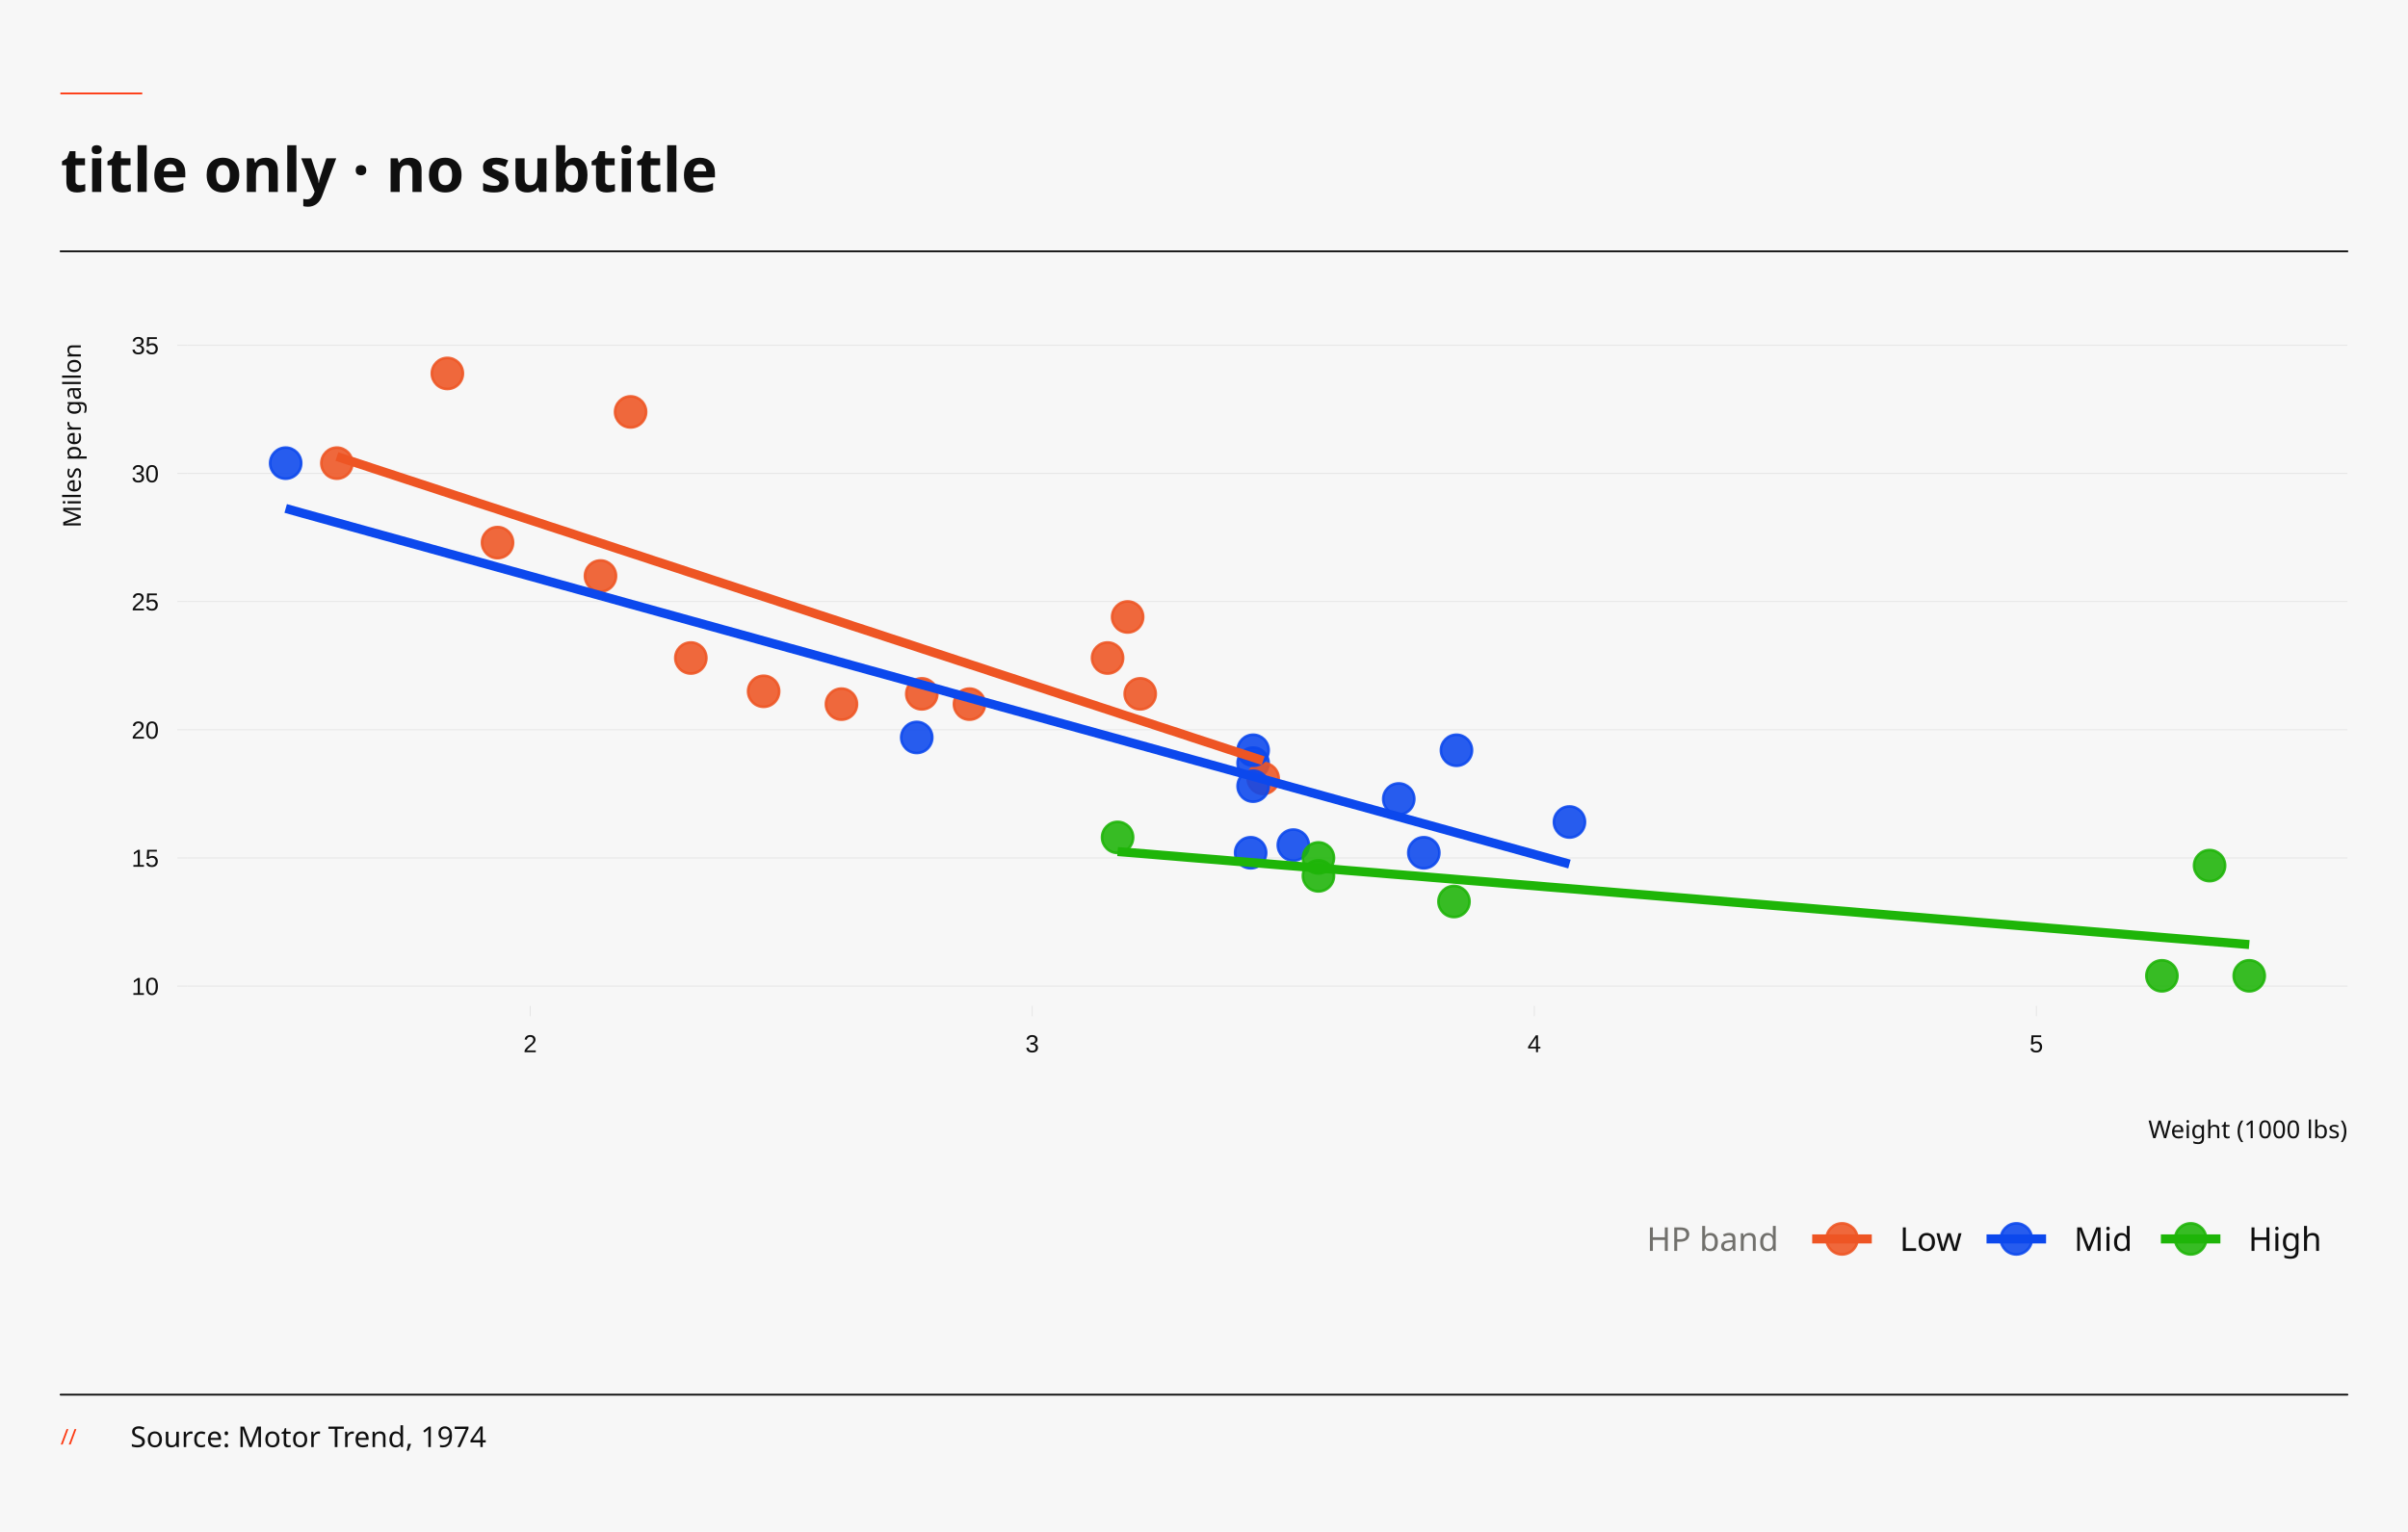
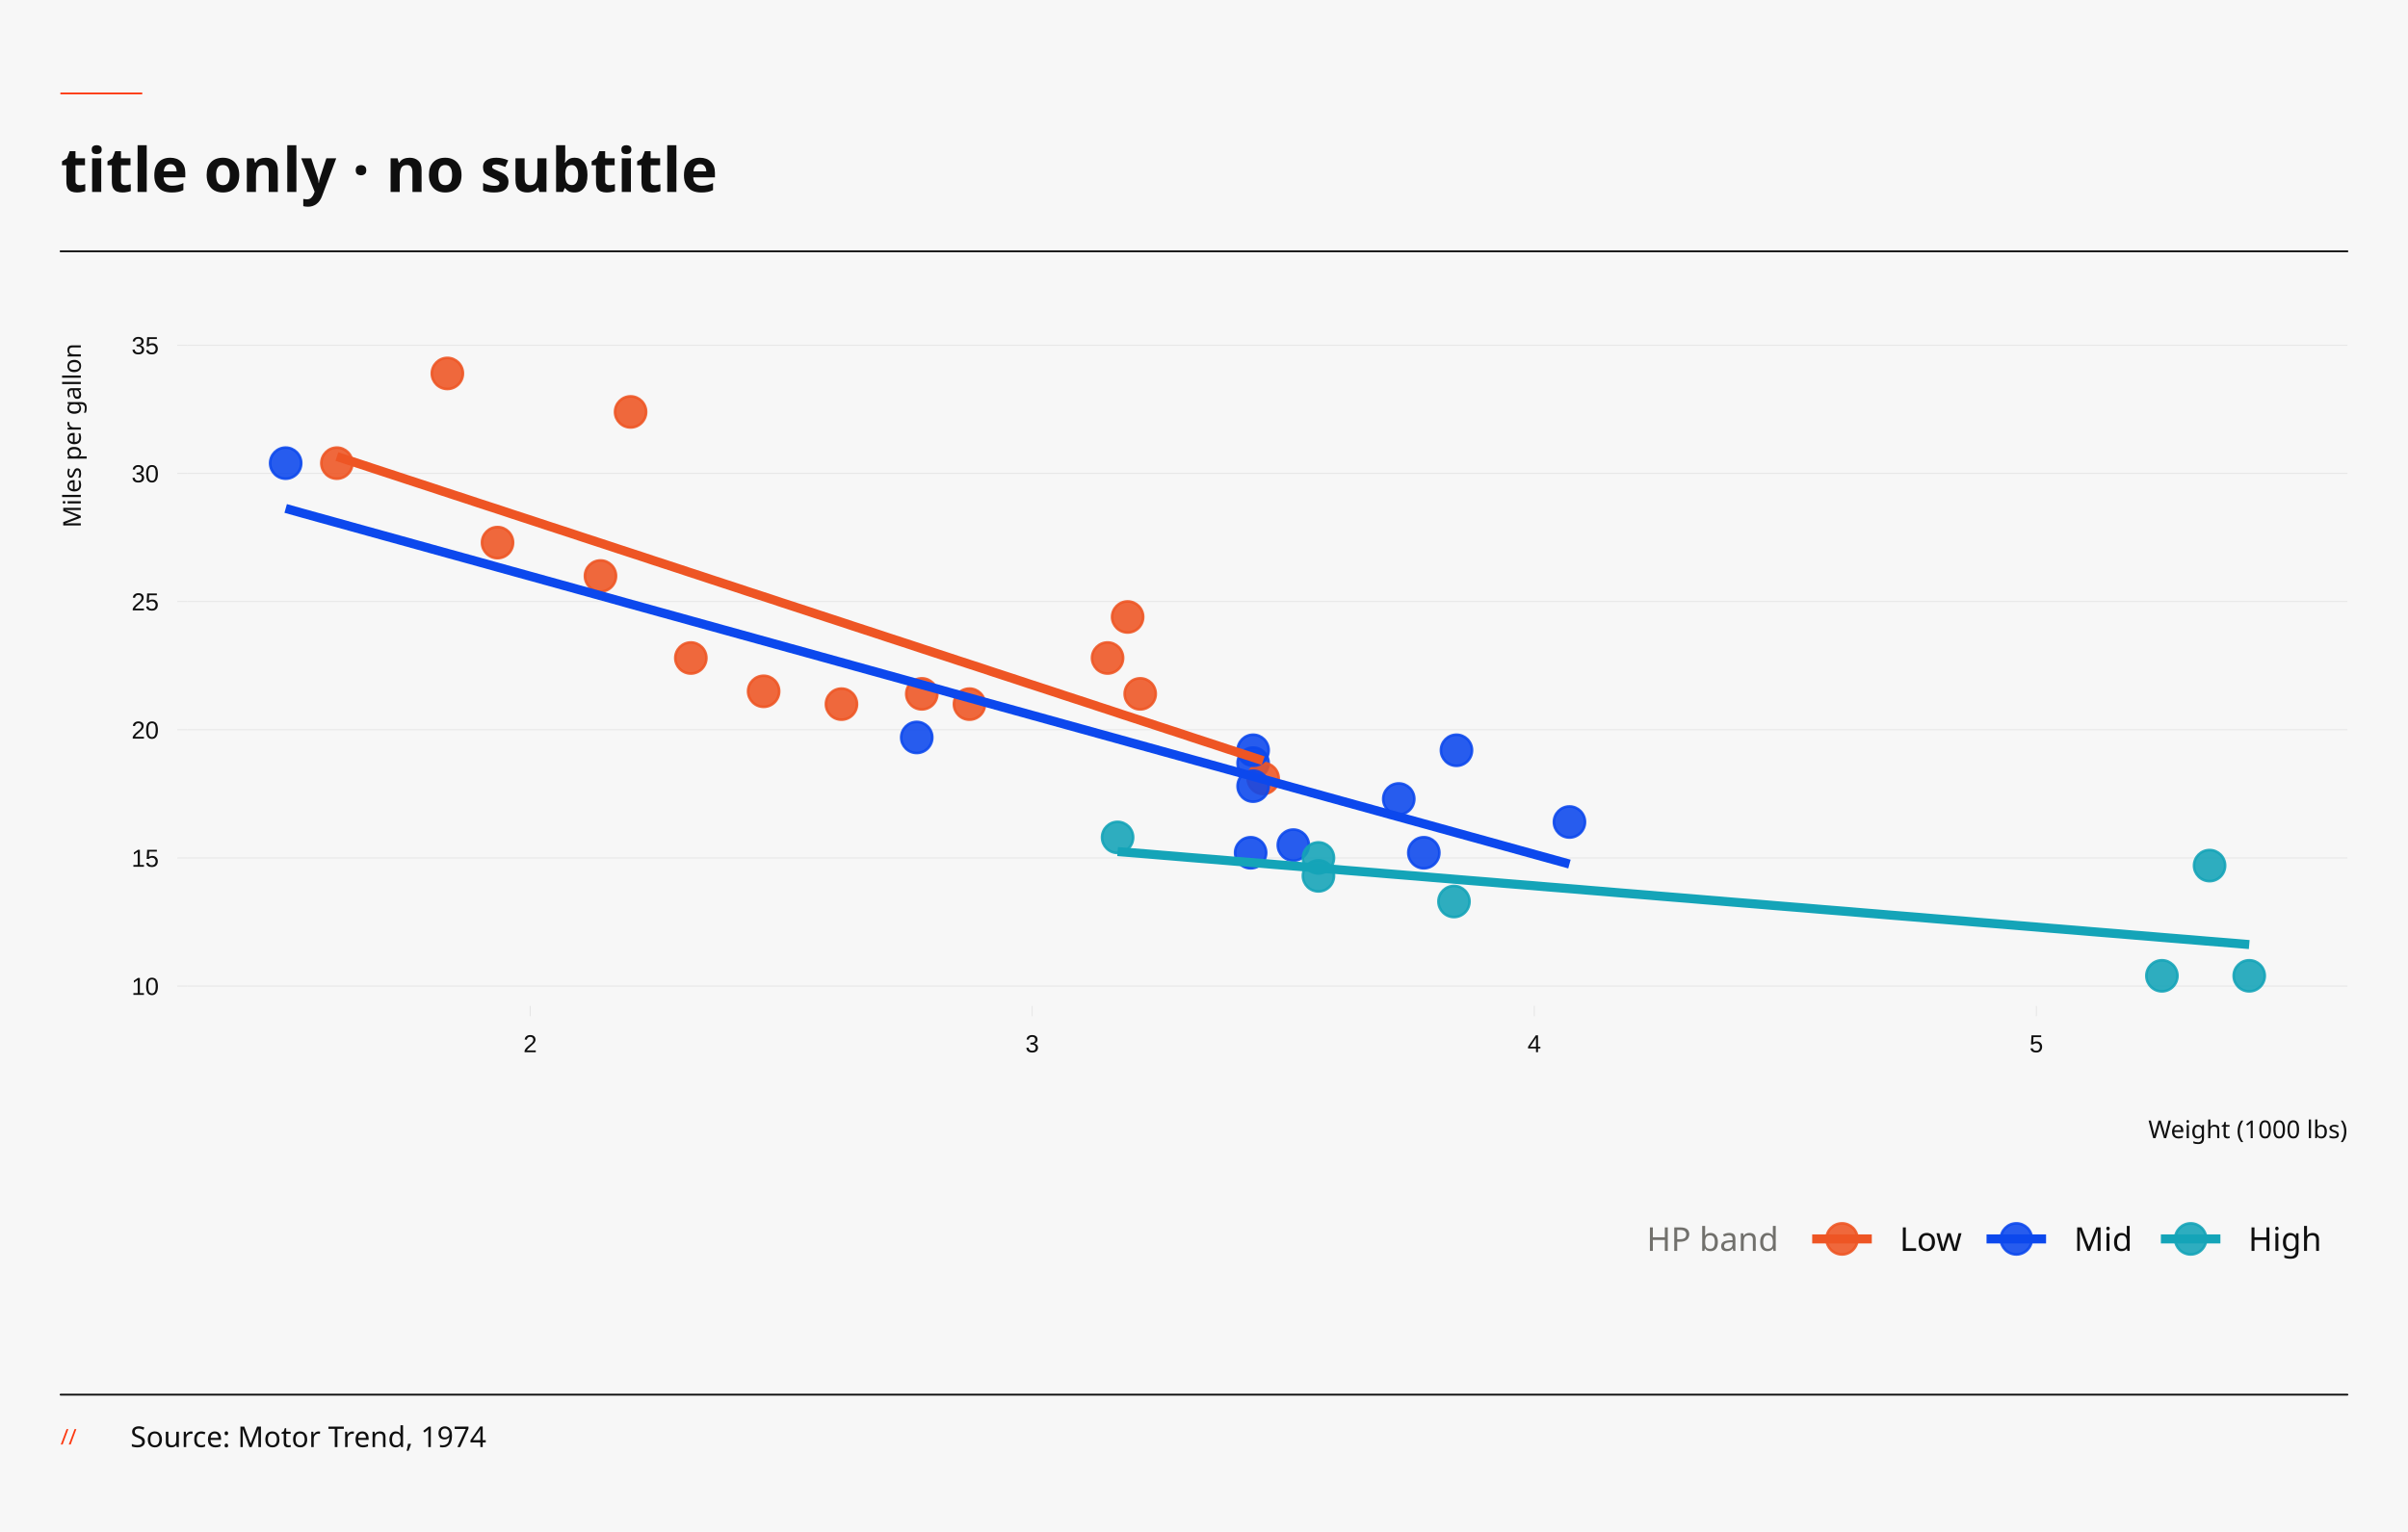
<svg xmlns="http://www.w3.org/2000/svg" width="396.00pt" height="252.00pt" viewBox="0 0 396.00 252.00">
  <g class="svglite">
    <defs>
      <style type="text/css">
    .svglite line, .svglite polyline, .svglite polygon, .svglite path, .svglite rect, .svglite circle {
      fill: none;
      stroke: #000000;
      stroke-linecap: round;
      stroke-linejoin: round;
      stroke-miterlimit: 10.00;
    }
    .svglite text {
      white-space: pre;
    }
    .svglite g.glyphgroup path {
      fill: inherit;
      stroke: none;
    }
  </style>
    </defs>
    <rect width="100%" height="100%" style="stroke: none; fill: none;" />
    <defs>
      <clipPath id="cpMC4wMHwzOTYuMDB8MC4wMHwyNTIuMDA=">
        <rect x="0.00" y="0.00" width="396.00" height="252.00" />
      </clipPath>
    </defs>
    <g clip-path="url(#cpMC4wMHwzOTYuMDB8MC4wMHwyNTIuMDA=)">
      <rect x="-0" y="0.00" width="396.00" height="252.00" style="stroke-width: 0.65; stroke: none; fill: #F7F7F7;" />
    </g>
    <defs>
      <clipPath id="cpMzAuODN8Mzg2LjA0fDU2LjQ4fDE2NS40OA==">
        <rect x="30.83" y="56.48" width="355.20" height="109.00" />
      </clipPath>
    </defs>
    <g clip-path="url(#cpMzAuODN8Mzg2LjA0fDU2LjQ4fDE2NS40OA==)">
      <rect x="30.83" y="56.48" width="355.20" height="109.00" style="stroke-width: 0.65; stroke: none; fill: #F7F7F7;" />
      <polyline points="30.83,162.21 386.04,162.21 " style="stroke-width: 0.15; stroke: #E4E4E4; stroke-linecap: butt;" />
      <polyline points="30.83,141.13 386.04,141.13 " style="stroke-width: 0.15; stroke: #E4E4E4; stroke-linecap: butt;" />
      <polyline points="30.83,120.05 386.04,120.05 " style="stroke-width: 0.15; stroke: #E4E4E4; stroke-linecap: butt;" />
      <polyline points="30.83,98.96 386.04,98.96 " style="stroke-width: 0.15; stroke: #E4E4E4; stroke-linecap: butt;" />
      <polyline points="30.83,77.88 386.04,77.88 " style="stroke-width: 0.15; stroke: #E4E4E4; stroke-linecap: butt;" />
      <polyline points="30.83,56.80 386.04,56.80 " style="stroke-width: 0.15; stroke: #E4E4E4; stroke-linecap: butt;" />
      <circle cx="138.38" cy="115.83" r="2.56" style="stroke-width: 0.43; stroke: #EE5524; stroke-opacity: 0.88; fill: #EE5524; fill-opacity: 0.88;" />
      <circle cx="159.43" cy="115.83" r="2.56" style="stroke-width: 0.43; stroke: #EE5524; stroke-opacity: 0.88; fill: #EE5524; fill-opacity: 0.88;" />
      <circle cx="113.61" cy="108.24" r="2.56" style="stroke-width: 0.43; stroke: #EE5524; stroke-opacity: 0.88; fill: #EE5524; fill-opacity: 0.88;" />
      <circle cx="187.51" cy="114.14" r="2.56" style="stroke-width: 0.43; stroke: #EE5524; stroke-opacity: 0.88; fill: #EE5524; fill-opacity: 0.88;" />
      <circle cx="206.08" cy="125.53" r="2.56" style="stroke-width: 0.43; stroke: #0C48ED; stroke-opacity: 0.88; fill: #0C48ED; fill-opacity: 0.88;" />
      <circle cx="207.73" cy="128.06" r="2.56" style="stroke-width: 0.43; stroke: #EE5524; stroke-opacity: 0.88; fill: #EE5524; fill-opacity: 0.88;" />
-       <circle cx="216.82" cy="144.08" r="2.56" style="stroke-width: 0.43; stroke: #1EB508; stroke-opacity: 0.88; fill: #1EB508; fill-opacity: 0.88;" />
+       <circle cx="216.82" cy="144.08" r="2.56" style="stroke-width: 0.43; stroke: #14A4B8; stroke-opacity: 0.88; fill: #14A4B8; fill-opacity: 0.88;" />
      <circle cx="185.44" cy="101.49" r="2.56" style="stroke-width: 0.43; stroke: #EE5524; stroke-opacity: 0.88; fill: #EE5524; fill-opacity: 0.88;" />
      <circle cx="182.14" cy="108.24" r="2.56" style="stroke-width: 0.43; stroke: #EE5524; stroke-opacity: 0.88; fill: #EE5524; fill-opacity: 0.88;" />
      <circle cx="206.08" cy="123.42" r="2.56" style="stroke-width: 0.43; stroke: #0C48ED; stroke-opacity: 0.88; fill: #0C48ED; fill-opacity: 0.88;" />
      <circle cx="206.08" cy="129.32" r="2.56" style="stroke-width: 0.43; stroke: #0C48ED; stroke-opacity: 0.88; fill: #0C48ED; fill-opacity: 0.88;" />
      <circle cx="258.10" cy="135.22" r="2.56" style="stroke-width: 0.43; stroke: #0C48ED; stroke-opacity: 0.88; fill: #0C48ED; fill-opacity: 0.88;" />
      <circle cx="230.03" cy="131.43" r="2.56" style="stroke-width: 0.43; stroke: #0C48ED; stroke-opacity: 0.88; fill: #0C48ED; fill-opacity: 0.88;" />
      <circle cx="234.15" cy="140.28" r="2.56" style="stroke-width: 0.43; stroke: #0C48ED; stroke-opacity: 0.88; fill: #0C48ED; fill-opacity: 0.88;" />
-       <circle cx="355.53" cy="160.52" r="2.56" style="stroke-width: 0.43; stroke: #1EB508; stroke-opacity: 0.88; fill: #1EB508; fill-opacity: 0.88;" />
-       <circle cx="369.89" cy="160.52" r="2.56" style="stroke-width: 0.43; stroke: #1EB508; stroke-opacity: 0.88; fill: #1EB508; fill-opacity: 0.88;" />
-       <circle cx="363.37" cy="142.39" r="2.56" style="stroke-width: 0.43; stroke: #1EB508; stroke-opacity: 0.88; fill: #1EB508; fill-opacity: 0.88;" />
+       <circle cx="355.53" cy="160.52" r="2.56" style="stroke-width: 0.43; stroke: #14A4B8; stroke-opacity: 0.88; fill: #14A4B8; fill-opacity: 0.88;" />
+       <circle cx="369.89" cy="160.52" r="2.56" style="stroke-width: 0.43; stroke: #14A4B8; stroke-opacity: 0.88; fill: #14A4B8; fill-opacity: 0.88;" />
+       <circle cx="363.37" cy="142.39" r="2.56" style="stroke-width: 0.43; stroke: #14A4B8; stroke-opacity: 0.88; fill: #14A4B8; fill-opacity: 0.88;" />
      <circle cx="103.70" cy="67.76" r="2.56" style="stroke-width: 0.43; stroke: #EE5524; stroke-opacity: 0.88; fill: #EE5524; fill-opacity: 0.88;" />
      <circle cx="55.40" cy="76.19" r="2.56" style="stroke-width: 0.43; stroke: #EE5524; stroke-opacity: 0.88; fill: #EE5524; fill-opacity: 0.88;" />
      <circle cx="73.57" cy="61.43" r="2.56" style="stroke-width: 0.43; stroke: #EE5524; stroke-opacity: 0.88; fill: #EE5524; fill-opacity: 0.88;" />
      <circle cx="125.58" cy="113.72" r="2.56" style="stroke-width: 0.43; stroke: #EE5524; stroke-opacity: 0.88; fill: #EE5524; fill-opacity: 0.88;" />
      <circle cx="212.69" cy="139.02" r="2.56" style="stroke-width: 0.43; stroke: #0C48ED; stroke-opacity: 0.88; fill: #0C48ED; fill-opacity: 0.88;" />
      <circle cx="205.67" cy="140.28" r="2.56" style="stroke-width: 0.43; stroke: #0C48ED; stroke-opacity: 0.88; fill: #0C48ED; fill-opacity: 0.88;" />
-       <circle cx="239.11" cy="148.30" r="2.56" style="stroke-width: 0.43; stroke: #1EB508; stroke-opacity: 0.88; fill: #1EB508; fill-opacity: 0.88;" />
+       <circle cx="239.11" cy="148.30" r="2.56" style="stroke-width: 0.43; stroke: #14A4B8; stroke-opacity: 0.88; fill: #14A4B8; fill-opacity: 0.88;" />
      <circle cx="239.52" cy="123.42" r="2.56" style="stroke-width: 0.43; stroke: #0C48ED; stroke-opacity: 0.88; fill: #0C48ED; fill-opacity: 0.88;" />
      <circle cx="81.82" cy="89.26" r="2.56" style="stroke-width: 0.43; stroke: #EE5524; stroke-opacity: 0.88; fill: #EE5524; fill-opacity: 0.88;" />
      <circle cx="98.75" cy="94.75" r="2.56" style="stroke-width: 0.43; stroke: #EE5524; stroke-opacity: 0.88; fill: #EE5524; fill-opacity: 0.88;" />
      <circle cx="46.98" cy="76.19" r="2.56" style="stroke-width: 0.43; stroke: #0C48ED; stroke-opacity: 0.88; fill: #0C48ED; fill-opacity: 0.88;" />
-       <circle cx="183.79" cy="137.75" r="2.56" style="stroke-width: 0.43; stroke: #1EB508; stroke-opacity: 0.88; fill: #1EB508; fill-opacity: 0.88;" />
+       <circle cx="183.79" cy="137.75" r="2.56" style="stroke-width: 0.43; stroke: #14A4B8; stroke-opacity: 0.88; fill: #14A4B8; fill-opacity: 0.88;" />
      <circle cx="150.76" cy="121.31" r="2.56" style="stroke-width: 0.43; stroke: #0C48ED; stroke-opacity: 0.88; fill: #0C48ED; fill-opacity: 0.88;" />
-       <circle cx="216.82" cy="141.13" r="2.56" style="stroke-width: 0.43; stroke: #1EB508; stroke-opacity: 0.88; fill: #1EB508; fill-opacity: 0.88;" />
+       <circle cx="216.82" cy="141.13" r="2.56" style="stroke-width: 0.43; stroke: #14A4B8; stroke-opacity: 0.88; fill: #14A4B8; fill-opacity: 0.88;" />
      <circle cx="151.59" cy="114.14" r="2.56" style="stroke-width: 0.43; stroke: #EE5524; stroke-opacity: 0.88; fill: #EE5524; fill-opacity: 0.88;" />
      <polyline points="55.40,75.10 57.33,75.73 59.26,76.36 61.19,77.00 63.11,77.63 65.04,78.26 66.97,78.90 68.90,79.53 70.83,80.16 72.76,80.80 74.68,81.43 76.61,82.06 78.54,82.70 80.47,83.33 82.40,83.96 84.32,84.60 86.25,85.23 88.18,85.86 90.11,86.50 92.04,87.13 93.97,87.76 95.89,88.40 97.82,89.03 99.75,89.66 101.68,90.30 103.61,90.93 105.54,91.56 107.46,92.20 109.39,92.83 111.32,93.46 113.25,94.10 115.18,94.73 117.11,95.37 119.03,96.00 120.96,96.63 122.89,97.27 124.82,97.90 126.75,98.53 128.67,99.17 130.60,99.80 132.53,100.43 134.46,101.07 136.39,101.70 138.32,102.33 140.24,102.97 142.17,103.60 144.10,104.23 146.03,104.87 147.96,105.50 149.89,106.13 151.81,106.77 153.74,107.40 155.67,108.03 157.60,108.67 159.53,109.30 161.46,109.93 163.38,110.57 165.31,111.20 167.24,111.83 169.17,112.47 171.10,113.10 173.02,113.73 174.95,114.37 176.88,115.00 178.81,115.63 180.74,116.27 182.67,116.90 184.59,117.54 186.52,118.17 188.45,118.80 190.38,119.44 192.31,120.07 194.24,120.70 196.16,121.34 198.09,121.97 200.02,122.60 201.95,123.24 203.88,123.87 205.81,124.50 207.73,125.14 " style="stroke-width: 1.49; stroke: #EE5524; stroke-linecap: butt;" />
      <polyline points="46.98,83.64 49.65,84.39 52.32,85.13 55.00,85.87 57.67,86.61 60.34,87.35 63.01,88.09 65.69,88.83 68.36,89.57 71.03,90.31 73.70,91.05 76.38,91.79 79.05,92.53 81.72,93.27 84.39,94.01 87.07,94.75 89.74,95.49 92.41,96.23 95.08,96.97 97.75,97.71 100.43,98.45 103.10,99.20 105.77,99.94 108.44,100.68 111.12,101.42 113.79,102.16 116.46,102.90 119.13,103.64 121.81,104.38 124.48,105.12 127.15,105.86 129.82,106.60 132.50,107.34 135.17,108.08 137.84,108.82 140.51,109.56 143.19,110.30 145.86,111.04 148.53,111.78 151.20,112.52 153.88,113.26 156.55,114.01 159.22,114.75 161.89,115.49 164.56,116.23 167.24,116.97 169.91,117.71 172.58,118.45 175.25,119.19 177.93,119.93 180.60,120.67 183.27,121.41 185.94,122.15 188.62,122.89 191.29,123.63 193.96,124.37 196.63,125.11 199.31,125.85 201.98,126.59 204.65,127.33 207.32,128.07 210.00,128.82 212.67,129.56 215.34,130.30 218.01,131.04 220.68,131.78 223.36,132.52 226.03,133.26 228.70,134.00 231.37,134.74 234.05,135.48 236.72,136.22 239.39,136.96 242.06,137.70 244.74,138.44 247.41,139.18 250.08,139.92 252.75,140.66 255.43,141.40 258.10,142.14 " style="stroke-width: 1.49; stroke: #0C48ED; stroke-linecap: butt;" />
-       <polyline points="183.79,140.08 186.15,140.27 188.50,140.46 190.86,140.66 193.21,140.85 195.57,141.05 197.92,141.24 200.28,141.43 202.64,141.63 204.99,141.82 207.35,142.01 209.70,142.21 212.06,142.40 214.41,142.59 216.77,142.79 219.13,142.98 221.48,143.18 223.84,143.37 226.19,143.56 228.55,143.76 230.90,143.95 233.26,144.14 235.62,144.34 237.97,144.53 240.33,144.73 242.68,144.92 245.04,145.11 247.39,145.31 249.75,145.50 252.11,145.69 254.46,145.89 256.82,146.08 259.17,146.27 261.53,146.47 263.88,146.66 266.24,146.86 268.60,147.05 270.95,147.24 273.31,147.44 275.66,147.63 278.02,147.82 280.37,148.02 282.73,148.21 285.09,148.41 287.44,148.60 289.80,148.79 292.15,148.99 294.51,149.18 296.86,149.37 299.22,149.57 301.58,149.76 303.93,149.95 306.29,150.15 308.64,150.34 311.00,150.54 313.35,150.73 315.71,150.92 318.07,151.12 320.42,151.31 322.78,151.50 325.13,151.70 327.49,151.89 329.84,152.08 332.20,152.28 334.56,152.47 336.91,152.67 339.27,152.86 341.62,153.05 343.98,153.25 346.33,153.44 348.69,153.63 351.05,153.83 353.40,154.02 355.76,154.22 358.11,154.41 360.47,154.60 362.82,154.80 365.18,154.99 367.54,155.18 369.89,155.38 " style="stroke-width: 1.49; stroke: #1EB508; stroke-linecap: butt;" />
+       <polyline points="183.79,140.08 186.15,140.27 188.50,140.46 190.86,140.66 193.21,140.85 195.57,141.05 197.92,141.24 200.28,141.43 202.64,141.63 204.99,141.82 207.35,142.01 209.70,142.21 212.06,142.40 214.41,142.59 216.77,142.79 219.13,142.98 221.48,143.18 223.84,143.37 226.19,143.56 228.55,143.76 230.90,143.95 233.26,144.14 235.62,144.34 237.97,144.53 240.33,144.73 242.68,144.92 245.04,145.11 247.39,145.31 249.75,145.50 252.11,145.69 254.46,145.89 256.82,146.08 259.17,146.27 261.53,146.47 263.88,146.66 266.24,146.86 268.60,147.05 270.95,147.24 273.31,147.44 275.66,147.63 278.02,147.82 280.37,148.02 282.73,148.21 285.09,148.41 287.44,148.60 289.80,148.79 292.15,148.99 294.51,149.18 296.86,149.37 299.22,149.57 301.58,149.76 303.93,149.95 306.29,150.15 308.64,150.34 311.00,150.54 313.35,150.73 315.71,150.92 318.07,151.12 320.42,151.31 322.78,151.50 325.13,151.70 327.49,151.89 329.84,152.08 332.20,152.28 334.56,152.47 336.91,152.67 339.27,152.86 341.62,153.05 343.98,153.25 346.33,153.44 348.69,153.63 351.05,153.83 353.40,154.02 355.76,154.22 358.11,154.41 360.47,154.60 362.82,154.80 365.18,154.99 367.54,155.18 369.89,155.38 " style="stroke-width: 1.49; stroke: #14A4B8; stroke-linecap: butt;" />
    </g>
    <g clip-path="url(#cpMC4wMHwzOTYuMDB8MC4wMHwyNTIuMDA=)">
      <text x="26.13" y="163.66" text-anchor="end" style="font-size: 4.05px;fill: #0F0F0F; font-family: &quot;Arial&quot;;" textLength="4.50px" lengthAdjust="spacingAndGlyphs">10</text>
      <text x="26.13" y="142.58" text-anchor="end" style="font-size: 4.05px;fill: #0F0F0F; font-family: &quot;Arial&quot;;" textLength="4.50px" lengthAdjust="spacingAndGlyphs">15</text>
      <text x="26.13" y="121.50" text-anchor="end" style="font-size: 4.05px;fill: #0F0F0F; font-family: &quot;Arial&quot;;" textLength="4.50px" lengthAdjust="spacingAndGlyphs">20</text>
      <text x="26.13" y="100.41" text-anchor="end" style="font-size: 4.05px;fill: #0F0F0F; font-family: &quot;Arial&quot;;" textLength="4.50px" lengthAdjust="spacingAndGlyphs">25</text>
      <text x="26.13" y="79.33" text-anchor="end" style="font-size: 4.05px;fill: #0F0F0F; font-family: &quot;Arial&quot;;" textLength="4.50px" lengthAdjust="spacingAndGlyphs">30</text>
      <text x="26.13" y="58.25" text-anchor="end" style="font-size: 4.05px;fill: #0F0F0F; font-family: &quot;Arial&quot;;" textLength="4.50px" lengthAdjust="spacingAndGlyphs">35</text>
      <polyline points="29.15,162.21 30.83,162.21 " style="stroke-width: 0.15; stroke: #E4E4E4; stroke-linecap: butt;" />
      <polyline points="29.15,141.13 30.83,141.13 " style="stroke-width: 0.15; stroke: #E4E4E4; stroke-linecap: butt;" />
      <polyline points="29.15,120.05 30.83,120.05 " style="stroke-width: 0.15; stroke: #E4E4E4; stroke-linecap: butt;" />
      <polyline points="29.15,98.96 30.83,98.96 " style="stroke-width: 0.15; stroke: #E4E4E4; stroke-linecap: butt;" />
      <polyline points="29.15,77.88 30.83,77.88 " style="stroke-width: 0.15; stroke: #E4E4E4; stroke-linecap: butt;" />
      <polyline points="29.15,56.80 30.83,56.80 " style="stroke-width: 0.15; stroke: #E4E4E4; stroke-linecap: butt;" />
      <polyline points="87.19,167.16 87.19,165.48 " style="stroke-width: 0.15; stroke: #E4E4E4; stroke-linecap: butt;" />
      <polyline points="169.75,167.16 169.75,165.48 " style="stroke-width: 0.15; stroke: #E4E4E4; stroke-linecap: butt;" />
      <polyline points="252.32,167.16 252.32,165.48 " style="stroke-width: 0.15; stroke: #E4E4E4; stroke-linecap: butt;" />
      <polyline points="334.88,167.16 334.88,165.48 " style="stroke-width: 0.15; stroke: #E4E4E4; stroke-linecap: butt;" />
      <text x="87.19" y="173.09" text-anchor="middle" style="font-size: 4.05px;fill: #0F0F0F; font-family: &quot;Arial&quot;;" textLength="2.25px" lengthAdjust="spacingAndGlyphs">2</text>
      <text x="169.75" y="173.09" text-anchor="middle" style="font-size: 4.05px;fill: #0F0F0F; font-family: &quot;Arial&quot;;" textLength="2.25px" lengthAdjust="spacingAndGlyphs">3</text>
      <text x="252.32" y="173.09" text-anchor="middle" style="font-size: 4.05px;fill: #0F0F0F; font-family: &quot;Arial&quot;;" textLength="2.25px" lengthAdjust="spacingAndGlyphs">4</text>
      <text x="334.88" y="173.09" text-anchor="middle" style="font-size: 4.05px;fill: #0F0F0F; font-family: &quot;Arial&quot;;" textLength="2.25px" lengthAdjust="spacingAndGlyphs">5</text>
      <text x="386.04" y="187.23" text-anchor="end" style="font-size: 4.05px; font-weight: 100;fill: #0F0F0F; font-family: &quot;JetBrains Mono&quot;;" textLength="41.17px" lengthAdjust="spacingAndGlyphs">Weight (1000 lbs)</text>
      <text transform="translate(13.29,56.48) rotate(-90)" text-anchor="end" style="font-size: 4.05px; font-weight: 100;fill: #0F0F0F; font-family: &quot;JetBrains Mono&quot;;" textLength="38.75px" lengthAdjust="spacingAndGlyphs">Miles per gallon</text>
      <rect x="267.43" y="194.32" width="118.60" height="18.96" style="stroke-width: 0.75; stroke: none;" />
      <rect x="267.43" y="194.32" width="118.60" height="18.96" style="stroke-width: 0.65; stroke: none; fill: #F7F7F7;" />
      <text x="270.80" y="205.77" style="font-size: 5.40px;fill: #71706C; font-family: &quot;JetBrains Mono&quot;;" textLength="22.64px" lengthAdjust="spacingAndGlyphs">HP band</text>
      <rect x="296.80" y="197.68" width="12.24" height="12.24" style="stroke-width: 0.65; stroke: none; fill: #F7F7F7;" />
      <circle cx="302.92" cy="203.80" r="2.56" style="stroke-width: 0.43; stroke: #EE5524; stroke-opacity: 0.88; fill: #EE5524; fill-opacity: 0.88;" />
      <line x1="298.02" y1="203.80" x2="307.82" y2="203.80" style="stroke-width: 1.49; stroke: #EE5524; stroke-linecap: butt;" />
      <rect x="325.47" y="197.68" width="12.24" height="12.24" style="stroke-width: 0.65; stroke: none; fill: #F7F7F7;" />
      <circle cx="331.59" cy="203.80" r="2.56" style="stroke-width: 0.43; stroke: #0C48ED; stroke-opacity: 0.88; fill: #0C48ED; fill-opacity: 0.88;" />
      <line x1="326.69" y1="203.80" x2="336.48" y2="203.80" style="stroke-width: 1.49; stroke: #0C48ED; stroke-linecap: butt;" />
      <rect x="354.14" y="197.68" width="12.24" height="12.24" style="stroke-width: 0.65; stroke: none; fill: #F7F7F7;" />
-       <circle cx="360.26" cy="203.80" r="2.56" style="stroke-width: 0.43; stroke: #1EB508; stroke-opacity: 0.88; fill: #1EB508; fill-opacity: 0.88;" />
-       <line x1="355.36" y1="203.80" x2="365.15" y2="203.80" style="stroke-width: 1.49; stroke: #1EB508; stroke-linecap: butt;" />
+       <circle cx="360.26" cy="203.80" r="2.56" style="stroke-width: 0.43; stroke: #14A4B8; stroke-opacity: 0.88; fill: #14A4B8; fill-opacity: 0.88;" />
+       <line x1="355.36" y1="203.80" x2="365.15" y2="203.80" style="stroke-width: 1.49; stroke: #14A4B8; stroke-linecap: butt;" />
      <text x="312.40" y="205.77" style="font-size: 5.40px;fill: #0F0F0F; font-family: &quot;JetBrains Mono&quot;;" textLength="9.70px" lengthAdjust="spacingAndGlyphs">Low</text>
      <text x="341.07" y="205.77" style="font-size: 5.40px;fill: #0F0F0F; font-family: &quot;JetBrains Mono&quot;;" textLength="9.70px" lengthAdjust="spacingAndGlyphs">Mid</text>
      <text x="369.74" y="205.77" style="font-size: 5.40px;fill: #0F0F0F; font-family: &quot;JetBrains Mono&quot;;" textLength="12.94px" lengthAdjust="spacingAndGlyphs">High</text>
      <text x="9.96" y="31.57" style="font-size: 10.12px; font-weight: 600;fill: #0F0F0F; font-family: &quot;Archivo&quot;;" textLength="94.98px" lengthAdjust="spacingAndGlyphs">title only · no subtitle</text>
      <text x="9.96" y="16.65" style="font-size: 3.71px;fill: #FD3810; font-family: &quot;JetBrains Mono&quot;;" textLength="15.53px" lengthAdjust="spacingAndGlyphs">────── </text>
      <polyline points="9.96,41.34 386.04,41.34 " style="stroke-width: 0.30; stroke: #0F0F0F;" />
      <text x="9.96" y="237.62" style="font-size: 3.54px; font-weight: 100;fill: #FD3810; font-family: &quot;JetBrains Mono&quot;;" textLength="8.50px" lengthAdjust="spacingAndGlyphs">//  </text>
      <text x="21.45" y="238.05" style="font-size: 4.72px; font-weight: 100;fill: #0F0F0F; font-family: &quot;JetBrains Mono&quot;;" textLength="70.70px" lengthAdjust="spacingAndGlyphs">Source: Motor Trend, 1974</text>
      <polyline points="9.96,229.42 386.04,229.42 " style="stroke-width: 0.30; stroke: #0F0F0F;" />
    </g>
  </g>
</svg>
